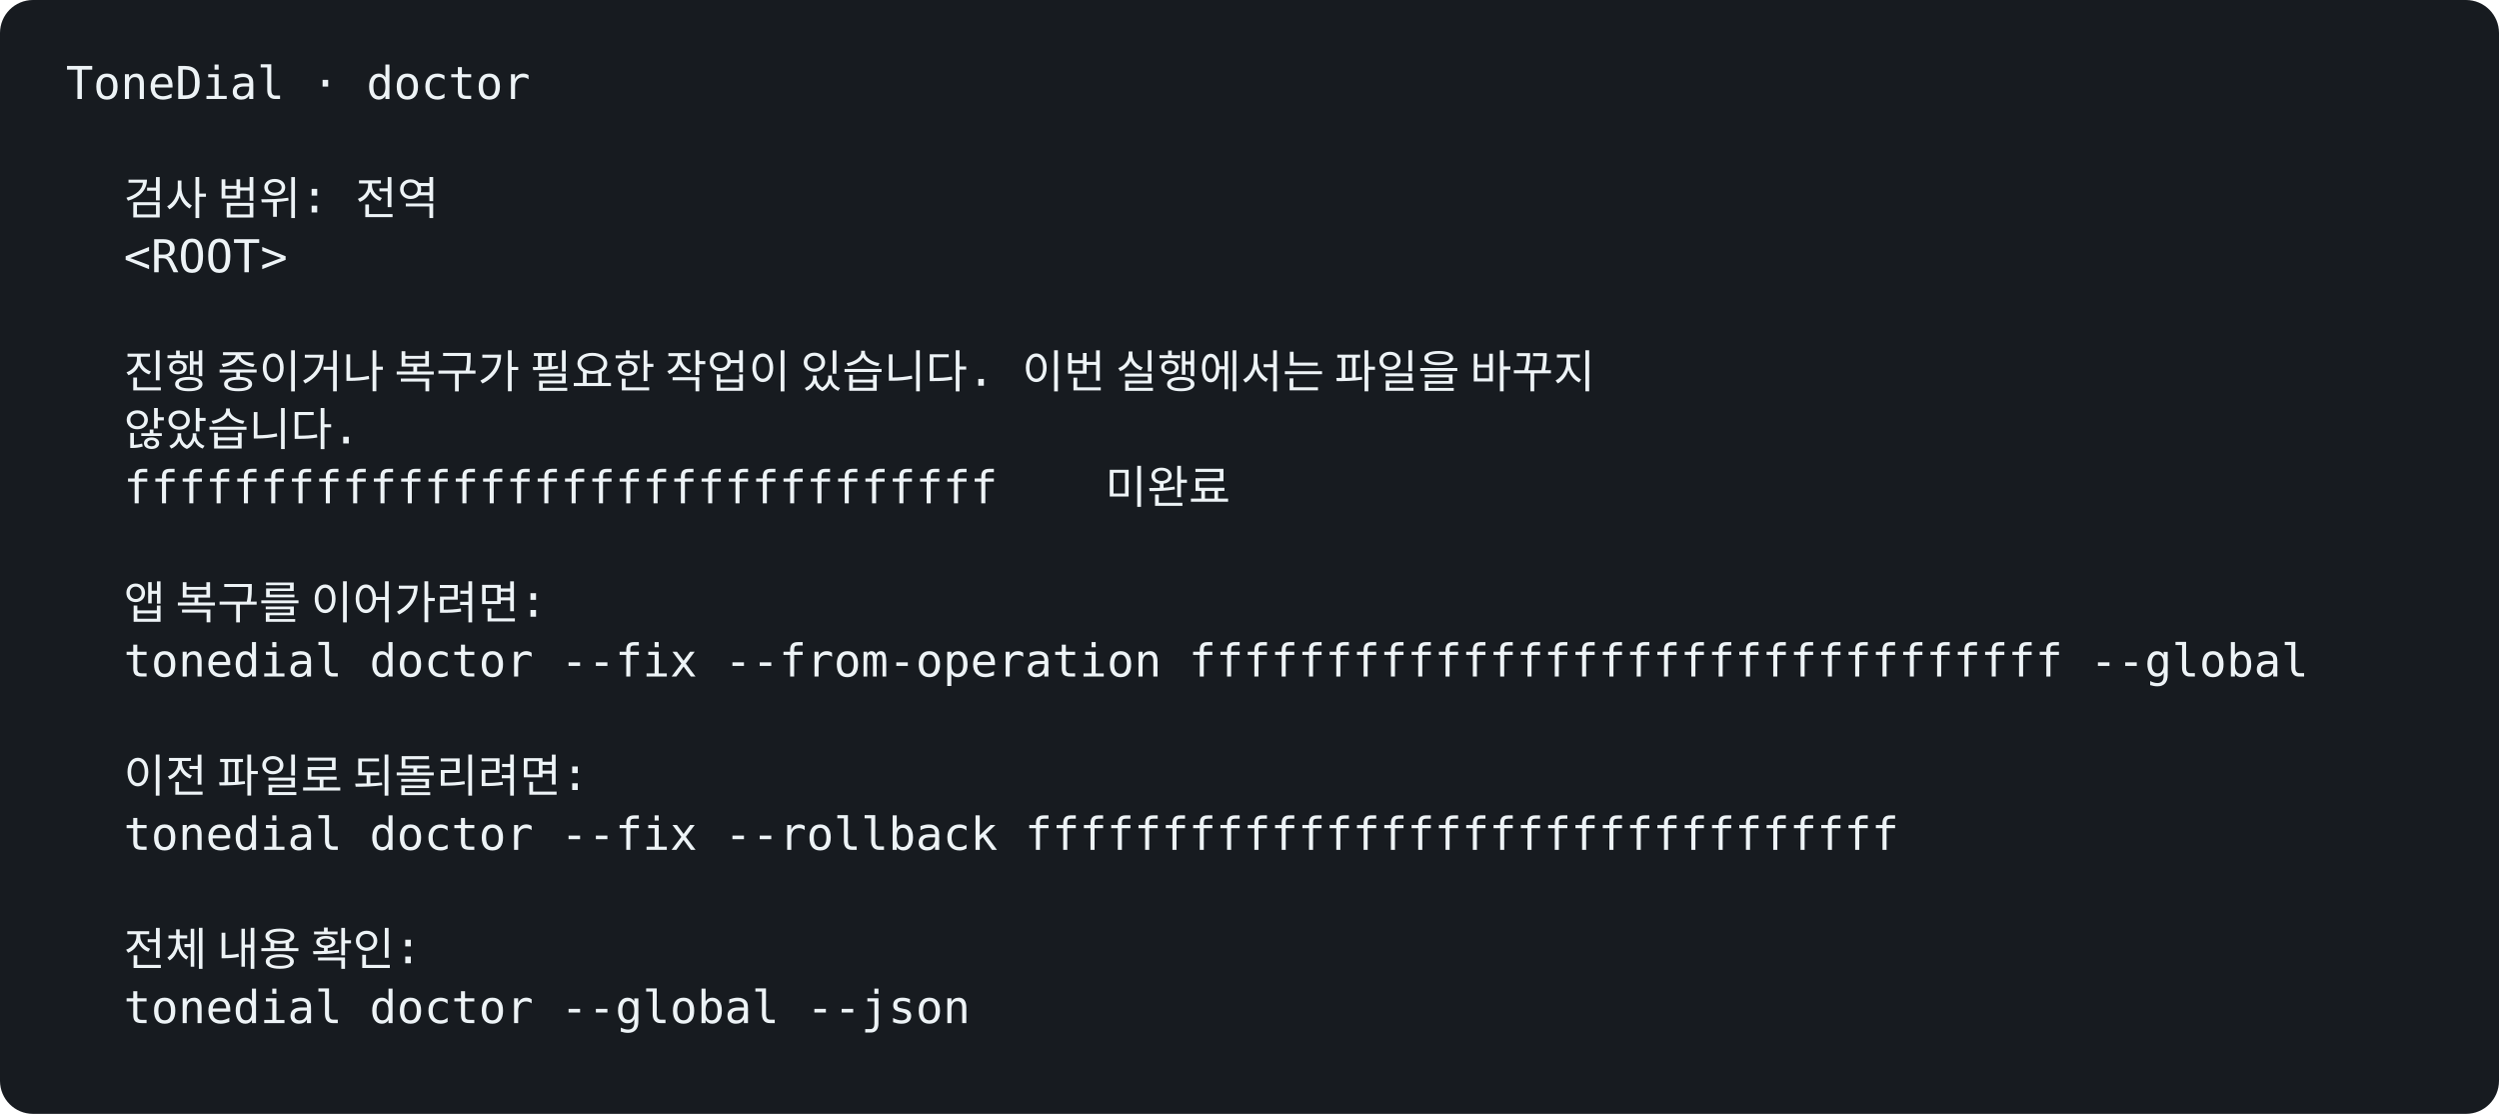
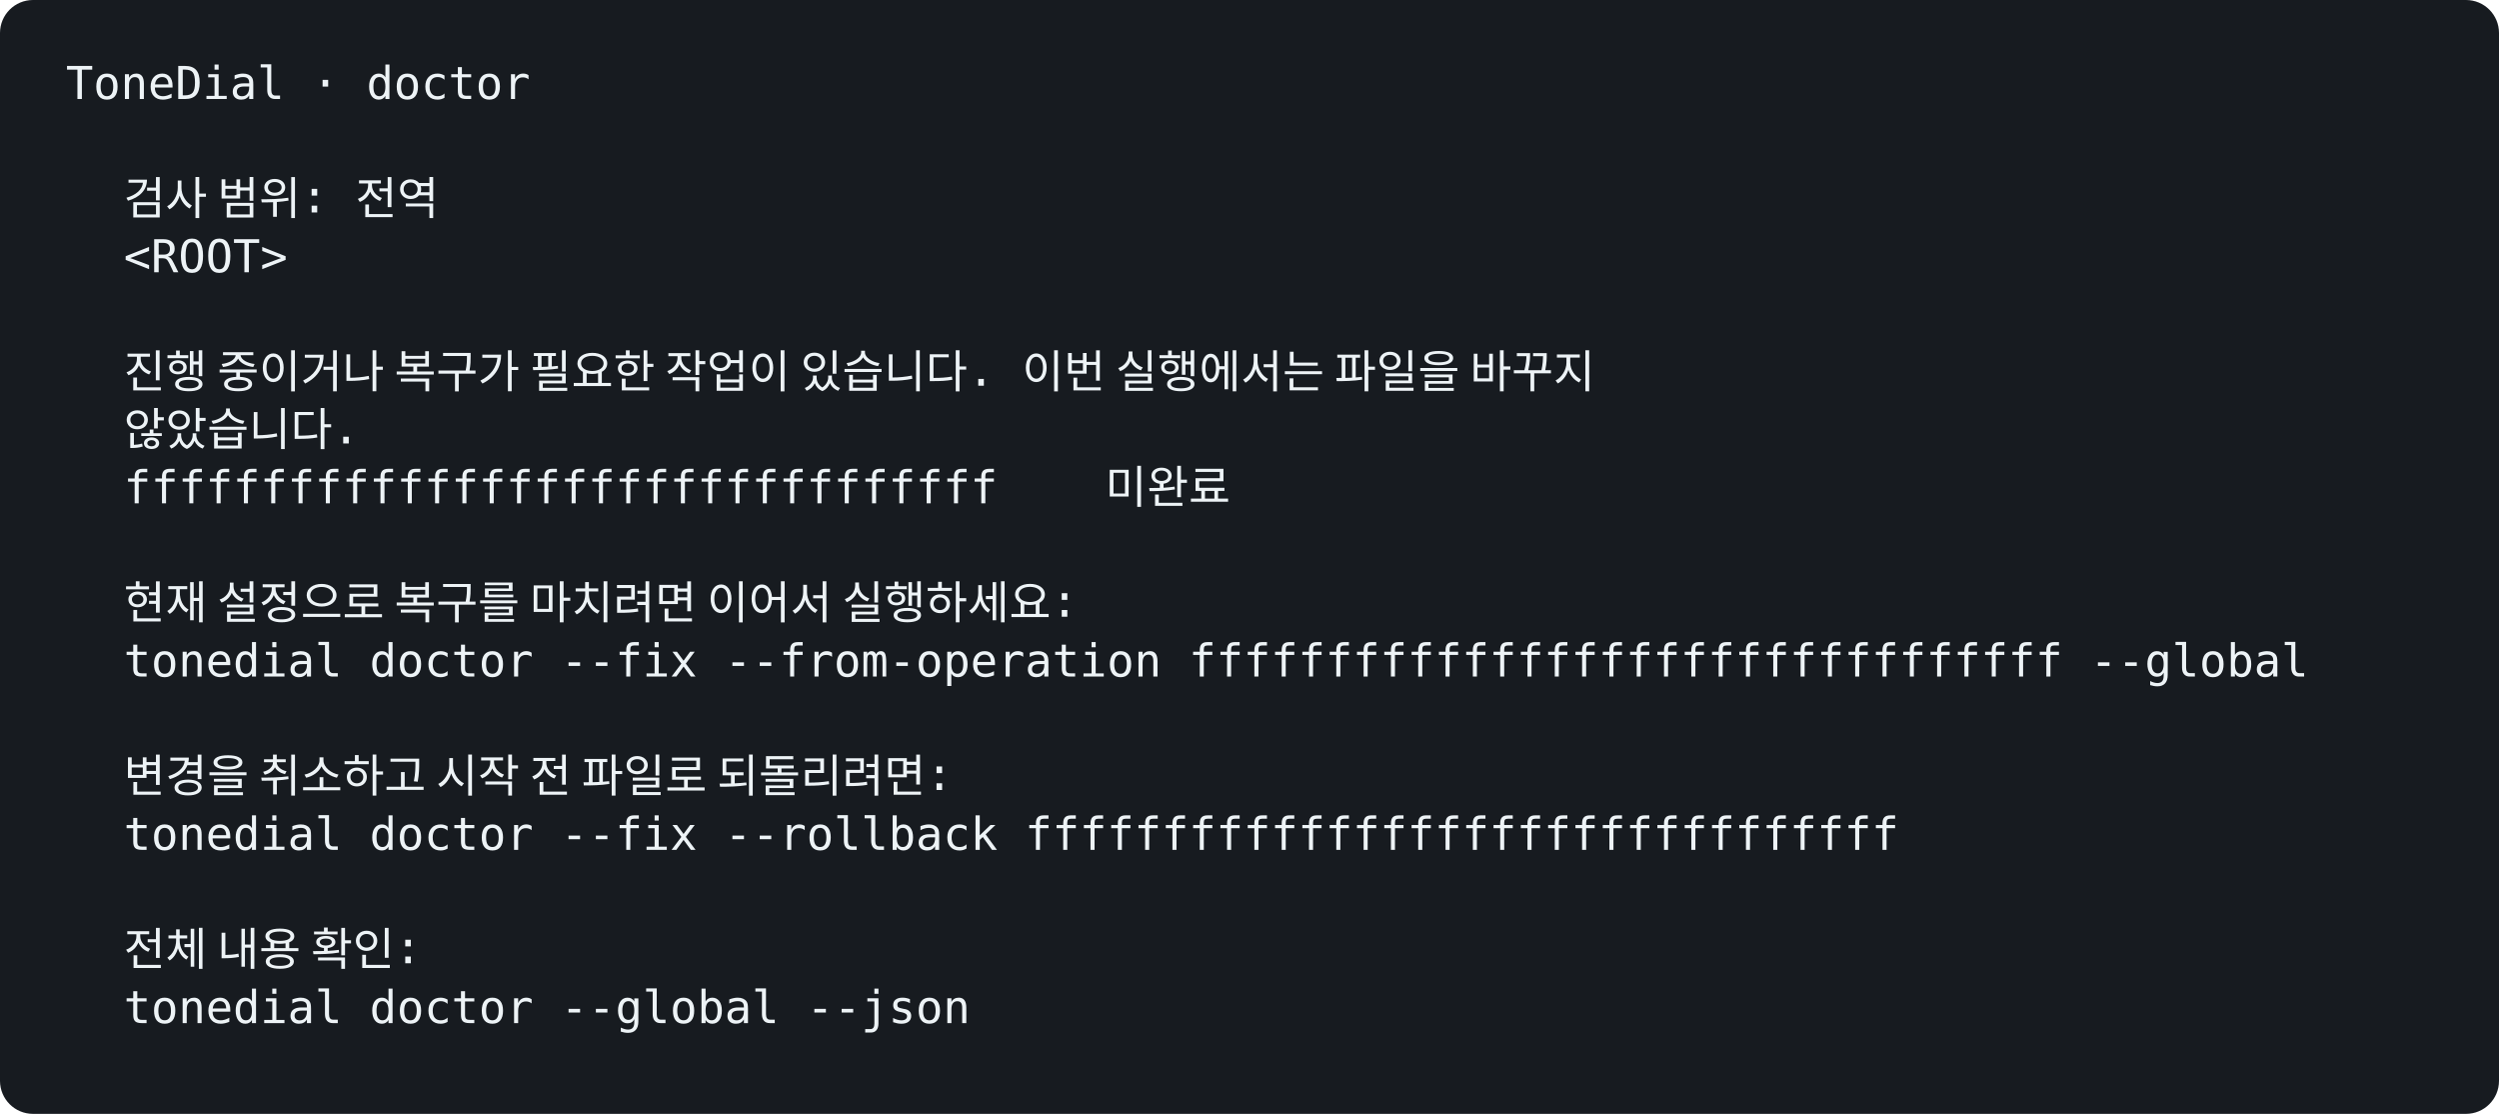
<svg xmlns="http://www.w3.org/2000/svg" width="1212" height="540" viewBox="0 0 1212 540" role="img" aria-labelledby="title description">
  <rect width="100%" height="100%" rx="16" fill="#171b20" />
  <g font-family="ui-monospace, SFMono-Regular, Menlo, Consolas, monospace, system-ui" font-size="22">
    <text x="32" y="48" fill="#edf3f6" font-weight="400" opacity="1">ToneDial · doctor</text>
    <text x="60" y="104" fill="#edf3f6" font-weight="400" opacity="1">검사 범위: 전역</text>
    <text x="60" y="132" fill="#edf3f6" font-weight="400" opacity="1">&lt;ROOT&gt;</text>
    <text x="60" y="188" fill="#edf3f6" font-weight="400" opacity="1">진행 중이거나 복구가 필요한 작업이 있습니다. 이번 실행에서는 파일을 바꾸지</text>
    <text x="60" y="216" fill="#edf3f6" font-weight="400" opacity="1">않았습니다.</text>
    <text x="60" y="244" fill="#edf3f6" font-weight="400" opacity="1">ffffffffffffffffffffffffffffffff</text>
    <text x="536" y="244" fill="#edf3f6" font-weight="400" opacity="1">미완료</text>
-     <text x="60" y="300" fill="#edf3f6" font-weight="400" opacity="1">앱 복구를 이어가려면:</text>
+     <text x="60" y="300" fill="#edf3f6" font-weight="400" opacity="1">현재 설정으로 복구를 마치려면 이어서 실행하세요:</text>
    <text x="60" y="328" fill="#edf3f6" font-weight="400" opacity="1">tonedial doctor --fix --from-operation ffffffffffffffffffffffffffffffff --global</text>
-     <text x="60" y="384" fill="#edf3f6" font-weight="400" opacity="1">이전 파일로 되돌리려면:</text>
+     <text x="60" y="384" fill="#edf3f6" font-weight="400" opacity="1">변경을 취소하고 시작 전 파일로 되돌리려면:</text>
    <text x="60" y="412" fill="#edf3f6" font-weight="400" opacity="1">tonedial doctor --fix --rollback ffffffffffffffffffffffffffffffff</text>
    <text x="60" y="468" fill="#edf3f6" font-weight="400" opacity="1">전체 내용 확인:</text>
    <text x="60" y="496" fill="#edf3f6" font-weight="400" opacity="1">tonedial doctor --global --json</text>
  </g>
</svg>
